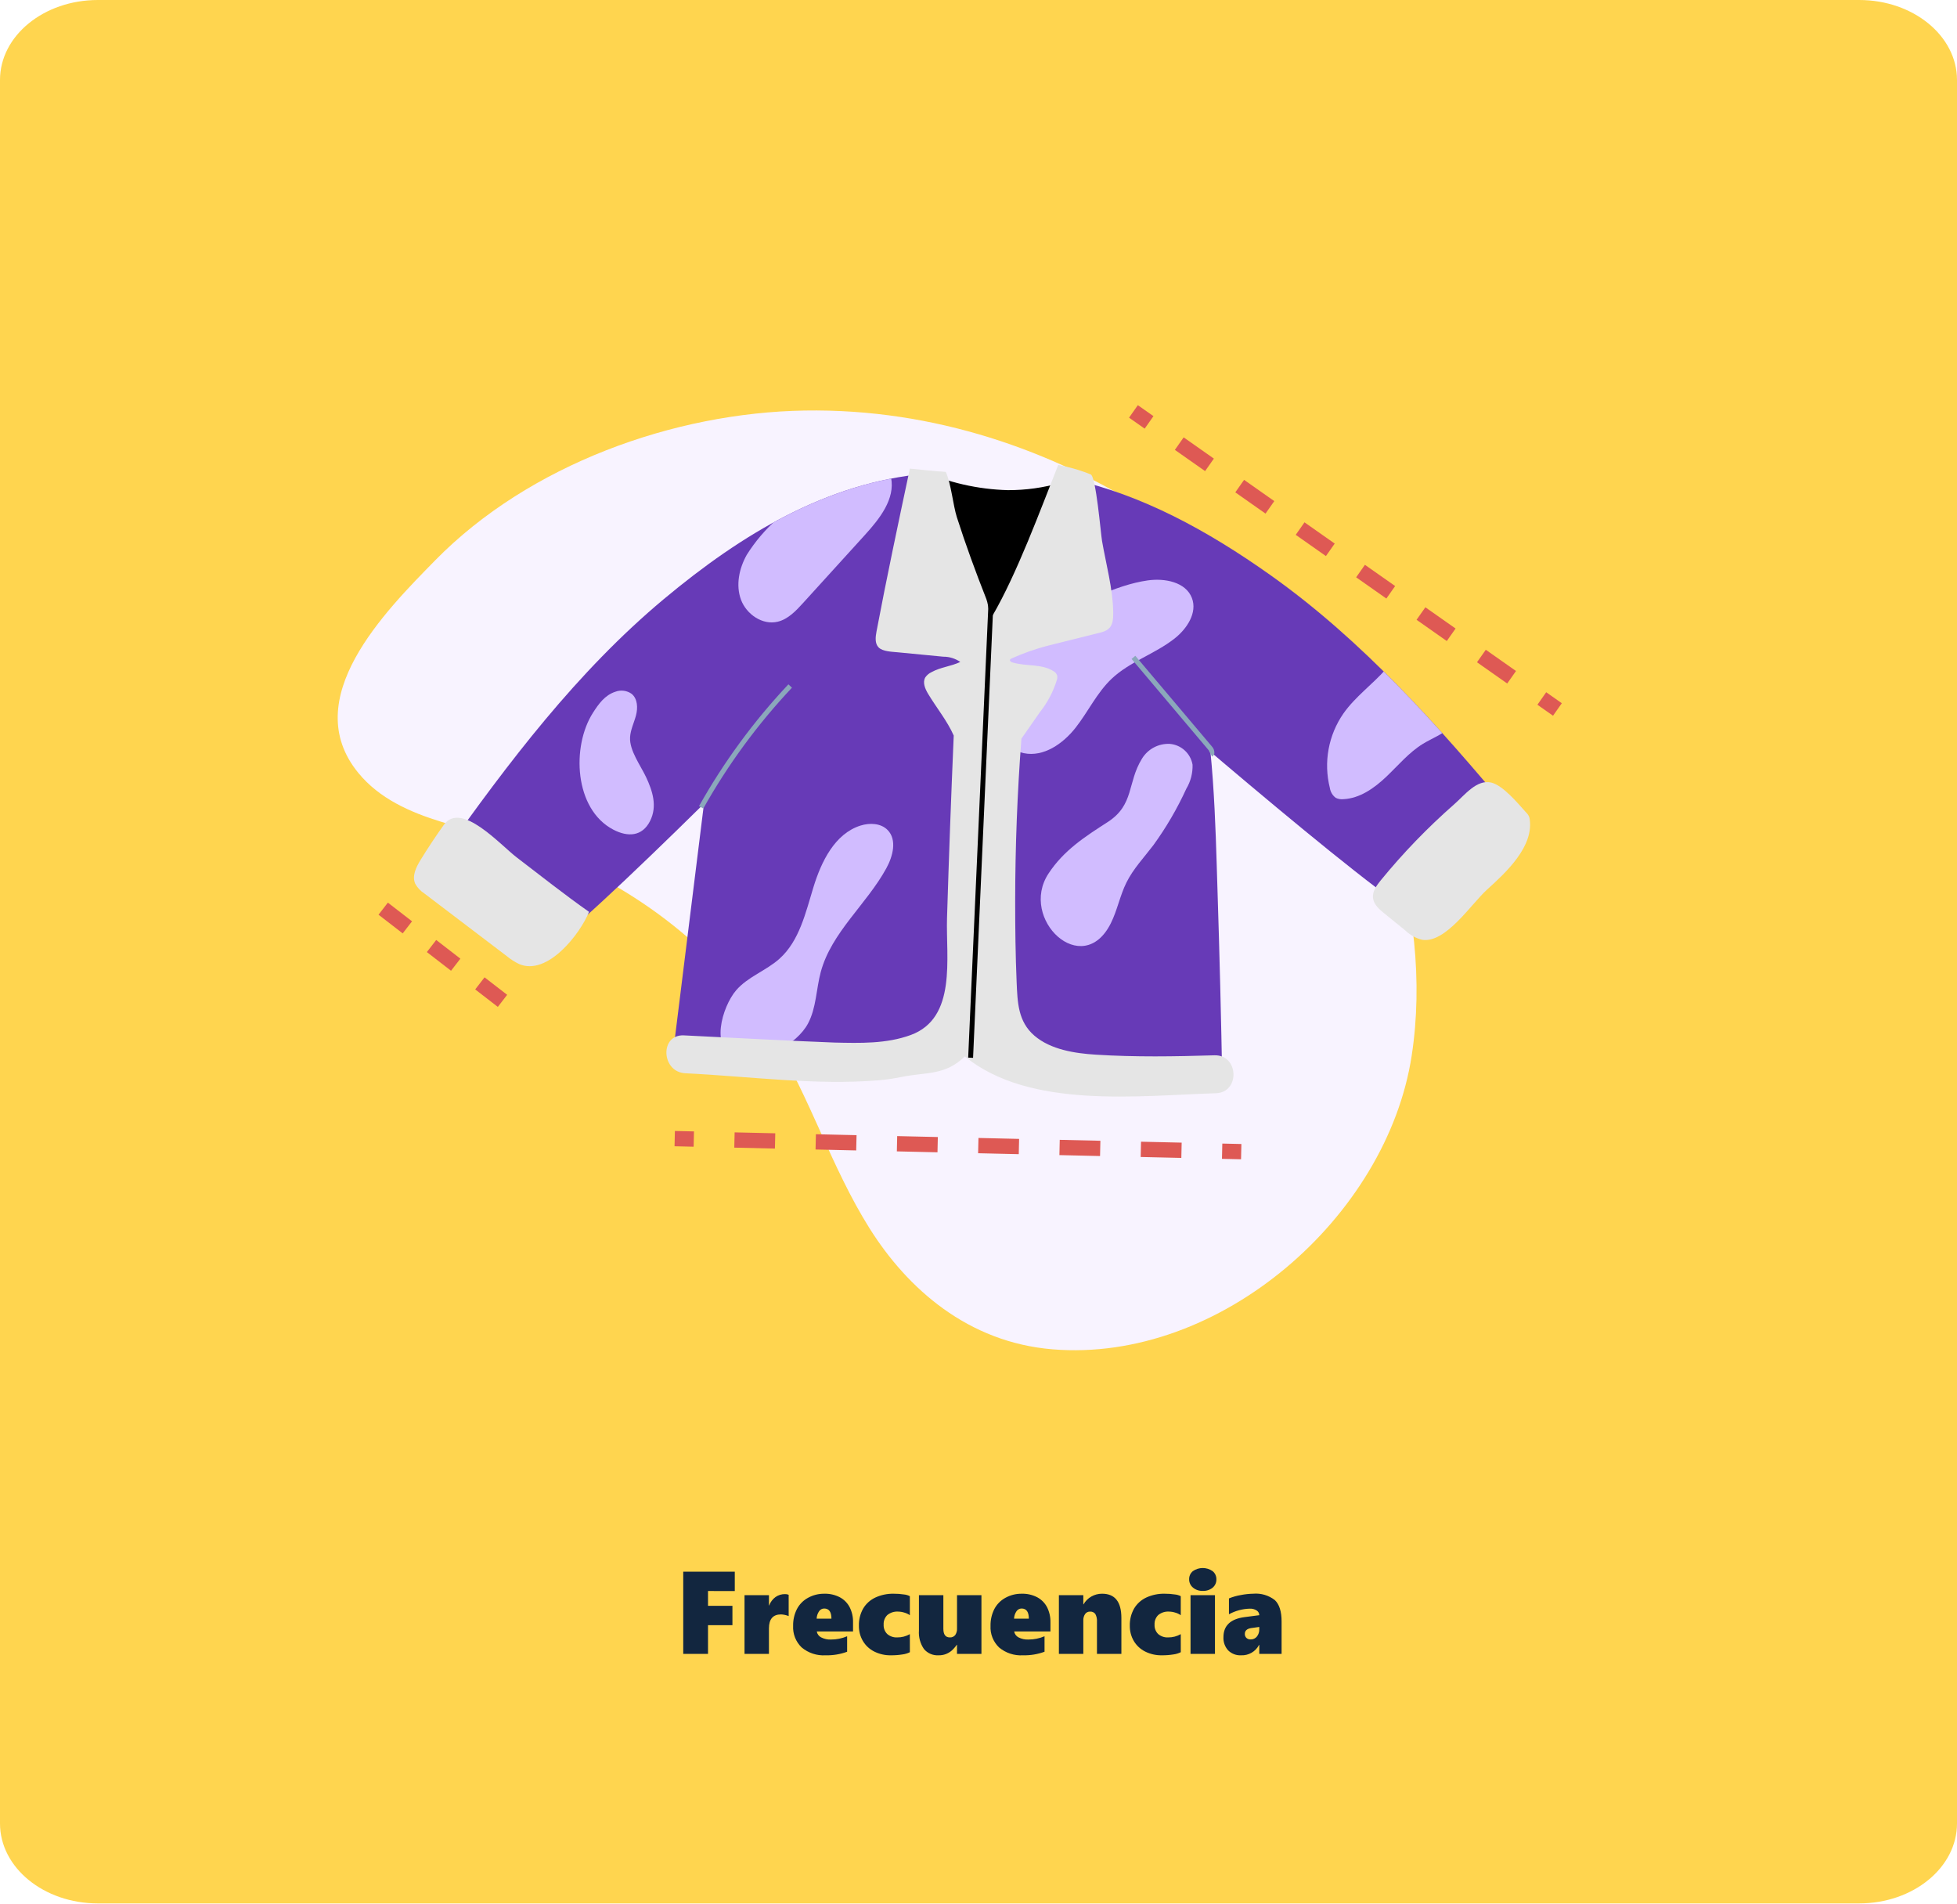
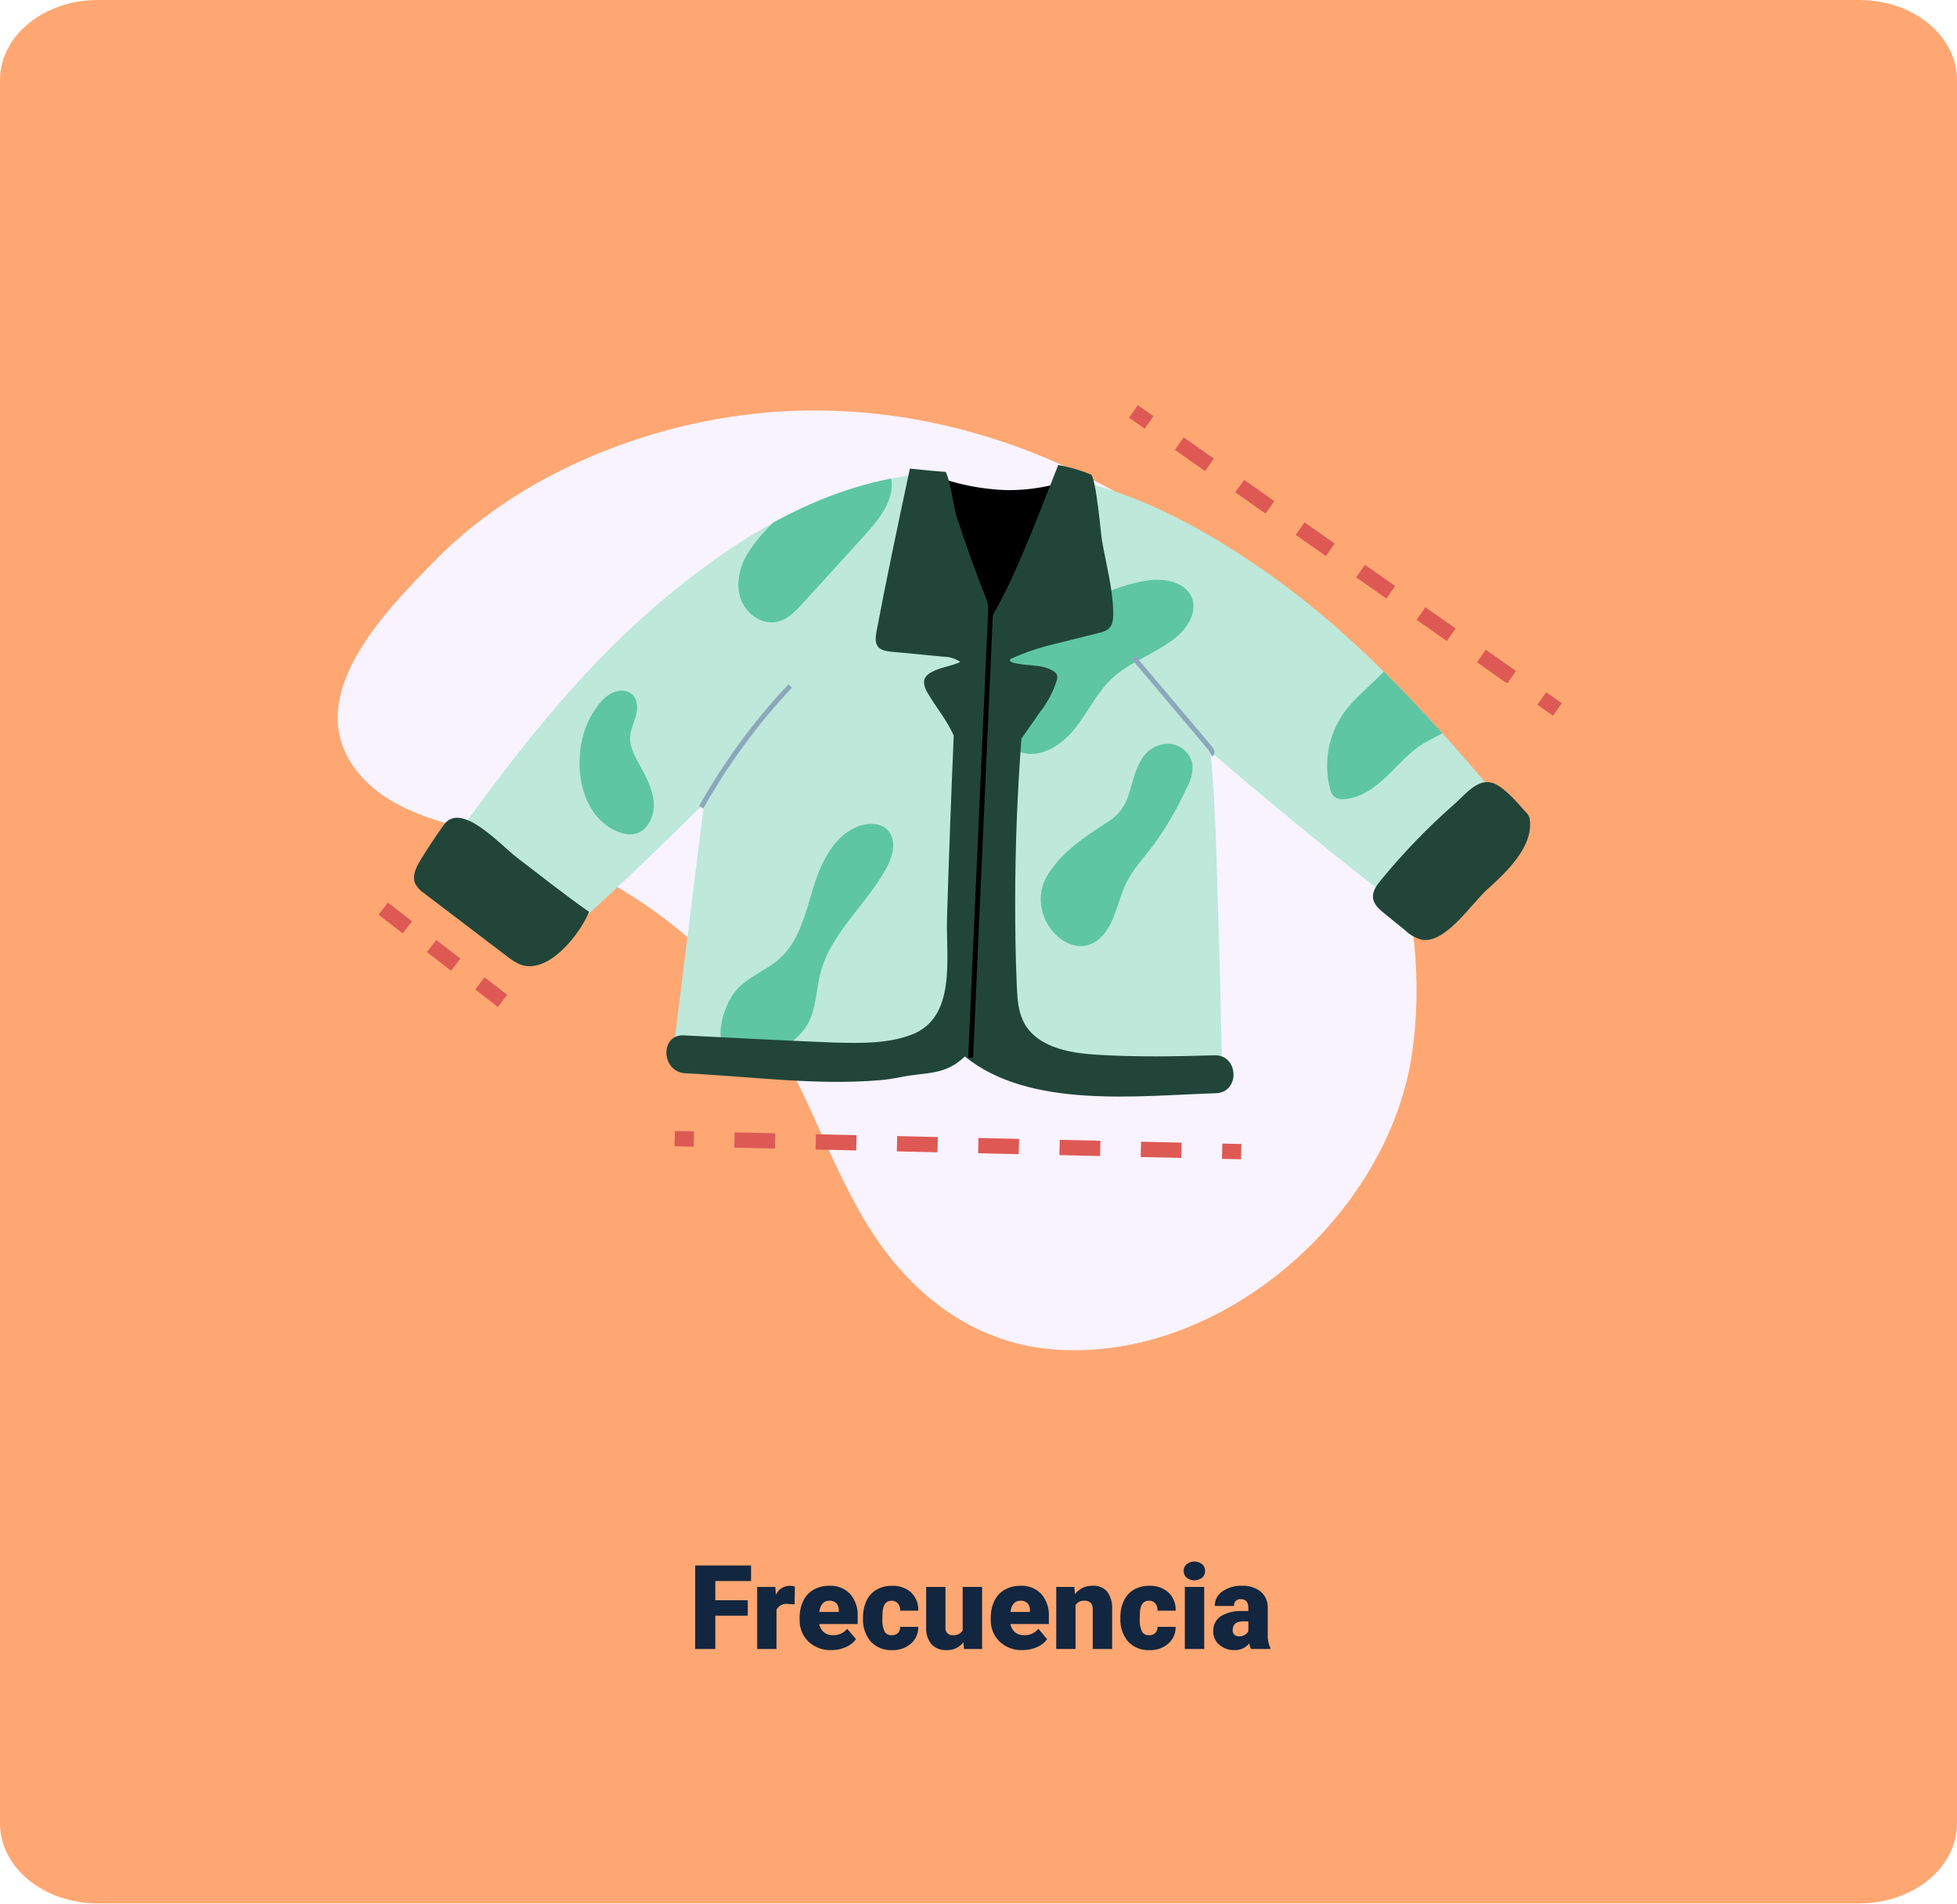
<svg xmlns="http://www.w3.org/2000/svg" width="400" height="389" viewBox="0 0 400 389">
  <defs>
    <clipPath id="clip-path">
-       <path id="Trazado_25104" data-name="Trazado 25104" d="M694.3,965.73c-12.935-9.18-26.384-16.5-40.841-19.674q-.852,2.414-1.726,4.824c-7.738,6.377-19.333.414-25.81-5.709-.033-.031-.056-.067-.086-.1-.7.075-1.394.165-2.09.259,0-.123-.006-.248-.006-.373C603.708,946.81,586.4,957.12,570.256,970.6c-17.72,14.8-31.8,33.424-45.158,52.253a79.872,79.872,0,0,0,18.746,20.366c1.536,1.174,18.972-15.4,34.629-30.812q-3.245,26.134-6.486,52.265c16.9.067,32.883.913,48.746,1.862,1.217-.515,2.452-1,3.686-1.484,2.854-1.127,5.776-2.38,7.852-4.729a1.554,1.554,0,0,1,2.411,0c2.311,2.427,4.375,5.089,6.753,7.451,13.979.8,28.126,1.464,42.976,1.523q-.349-19.637-.98-39.265c-.272-8.387-.467-18.246-1.439-28.238,18.2,15.459,42.681,35.734,44.337,34.252a79.913,79.913,0,0,0,17.09-21.775C728.622,996.556,713.127,979.093,694.3,965.73Z" transform="translate(-525.098 -944.957)" fill="#d1bcff" />
+       <path id="Trazado_25104" data-name="Trazado 25104" d="M694.3,965.73c-12.935-9.18-26.384-16.5-40.841-19.674q-.852,2.414-1.726,4.824c-7.738,6.377-19.333.414-25.81-5.709-.033-.031-.056-.067-.086-.1-.7.075-1.394.165-2.09.259,0-.123-.006-.248-.006-.373C603.708,946.81,586.4,957.12,570.256,970.6c-17.72,14.8-31.8,33.424-45.158,52.253a79.872,79.872,0,0,0,18.746,20.366c1.536,1.174,18.972-15.4,34.629-30.812q-3.245,26.134-6.486,52.265c16.9.067,32.883.913,48.746,1.862,1.217-.515,2.452-1,3.686-1.484,2.854-1.127,5.776-2.38,7.852-4.729a1.554,1.554,0,0,1,2.411,0c2.311,2.427,4.375,5.089,6.753,7.451,13.979.8,28.126,1.464,42.976,1.523q-.349-19.637-.98-39.265c-.272-8.387-.467-18.246-1.439-28.238,18.2,15.459,42.681,35.734,44.337,34.252a79.913,79.913,0,0,0,17.09-21.775C728.622,996.556,713.127,979.093,694.3,965.73Z" transform="translate(-525.098 -944.957)" fill="#5ec6a3" />
    </clipPath>
  </defs>
-   <g id="Grupo_1079034" data-name="Grupo 1079034" transform="translate(-600 -12228.486)">
-     <path id="Trazado_841461" data-name="Trazado 841461" d="M20,0H380c11.046,0,20,7.318,20,16.345V372.655c0,9.027-8.954,16.345-20,16.345H20c-11.046,0-20-7.318-20-16.345V16.345C0,7.318,8.954,0,20,0Z" transform="translate(600 12228.486)" fill="#ffd54f" />
-     <path id="Trazado_842377" data-name="Trazado 842377" d="M110.713,13.156V16.18h4.992v3.961h-4.992V26H105.65V9.2h10.535v3.961ZM127.2,18.277a4.8,4.8,0,0,0-1.559-.34q-2.473,0-2.473,2.859V26h-4.992V14h4.992v2.109h.047a3.747,3.747,0,0,1,1.3-1.729,3.342,3.342,0,0,1,1.969-.592,1.691,1.691,0,0,1,.715.141Zm5.742,3.141a1.686,1.686,0,0,0,.891,1.213,4.016,4.016,0,0,0,2.016.439,8.3,8.3,0,0,0,3.3-.668v3.164a11.877,11.877,0,0,1-4.406.727,6.952,6.952,0,0,1-4.887-1.605,5.7,5.7,0,0,1-1.746-4.418,7.289,7.289,0,0,1,.768-3.41,5.523,5.523,0,0,1,2.273-2.314,6.717,6.717,0,0,1,3.322-.838,6.537,6.537,0,0,1,3.188.727,4.84,4.84,0,0,1,2.01,2.039,6.542,6.542,0,0,1,.686,3.07v1.875Zm3-2.613q0-2.074-1.488-2.074a1.259,1.259,0,0,0-1.043.568,2.836,2.836,0,0,0-.492,1.506Zm16.031,6.855a4.706,4.706,0,0,1-1.512.457,14.292,14.292,0,0,1-2.379.176,7.317,7.317,0,0,1-3.393-.768,5.6,5.6,0,0,1-2.314-2.15,5.971,5.971,0,0,1-.82-3.105,6.8,6.8,0,0,1,.873-3.533,5.691,5.691,0,0,1,2.49-2.25,8.543,8.543,0,0,1,3.75-.779,13.119,13.119,0,0,1,2.1.152,3.214,3.214,0,0,1,1.2.352V18.1a3.467,3.467,0,0,0-1.078-.516,4.331,4.331,0,0,0-1.3-.223,3.167,3.167,0,0,0-2.221.7,2.537,2.537,0,0,0-.756,1.963,2.49,2.49,0,0,0,.744,1.928,2.9,2.9,0,0,0,2.045.686,5.093,5.093,0,0,0,2.566-.668Zm9.633.34V24.148h-.047a6.568,6.568,0,0,1-1.119,1.254,4.306,4.306,0,0,1-1.125.645,3.978,3.978,0,0,1-1.459.246,3.63,3.63,0,0,1-3-1.277,5.9,5.9,0,0,1-1.031-3.773V14h4.992v6.867q0,1.77,1.324,1.77a1.3,1.3,0,0,0,1.1-.48,2.19,2.19,0,0,0,.369-1.359V14H166.6V26Zm11.684-4.582a1.686,1.686,0,0,0,.891,1.213,4.016,4.016,0,0,0,2.016.439,8.3,8.3,0,0,0,3.3-.668v3.164a11.877,11.877,0,0,1-4.406.727,6.952,6.952,0,0,1-4.887-1.605,5.7,5.7,0,0,1-1.746-4.418,7.289,7.289,0,0,1,.768-3.41,5.523,5.523,0,0,1,2.273-2.314,6.717,6.717,0,0,1,3.322-.838,6.537,6.537,0,0,1,3.188.727,4.84,4.84,0,0,1,2.01,2.039,6.542,6.542,0,0,1,.686,3.07v1.875Zm3-2.613q0-2.074-1.488-2.074a1.259,1.259,0,0,0-1.043.568,2.836,2.836,0,0,0-.492,1.506ZM190.213,26V19.449a2.912,2.912,0,0,0-.334-1.6,1.22,1.22,0,0,0-1.084-.486,1.173,1.173,0,0,0-1.008.5,2.15,2.15,0,0,0-.363,1.289V26h-4.992V14h4.992v1.875h.047a4.237,4.237,0,0,1,1.605-1.6,4.386,4.386,0,0,1,2.191-.568q3.938,0,3.938,4.969V26Zm17.133-.34a4.706,4.706,0,0,1-1.512.457,14.292,14.292,0,0,1-2.379.176,7.317,7.317,0,0,1-3.393-.768,5.6,5.6,0,0,1-2.314-2.15,5.971,5.971,0,0,1-.82-3.105,6.8,6.8,0,0,1,.873-3.533,5.691,5.691,0,0,1,2.49-2.25,8.543,8.543,0,0,1,3.75-.779,13.119,13.119,0,0,1,2.1.152,3.214,3.214,0,0,1,1.2.352V18.1a3.467,3.467,0,0,0-1.078-.516,4.331,4.331,0,0,0-1.3-.223,3.167,3.167,0,0,0-2.221.7,2.537,2.537,0,0,0-.756,1.963,2.49,2.49,0,0,0,.744,1.928,2.9,2.9,0,0,0,2.045.686,5.093,5.093,0,0,0,2.566-.668Zm7.277-14.895a2.144,2.144,0,0,1-.768,1.711,3,3,0,0,1-2.021.656,2.929,2.929,0,0,1-2-.68,2.15,2.15,0,0,1-.779-1.687,2.081,2.081,0,0,1,.756-1.67,3.518,3.518,0,0,1,4.043,0A2.068,2.068,0,0,1,214.623,10.766ZM209.338,26V14h4.992V26Zm14.051,0V24.172h-.047a3.926,3.926,0,0,1-3.656,2.121,3.5,3.5,0,0,1-2.66-1.008,3.744,3.744,0,0,1-.961-2.7q0-3.539,4.348-4.1l2.977-.387a1.135,1.135,0,0,0-.527-.961,2.4,2.4,0,0,0-1.418-.375,9.34,9.34,0,0,0-4.254,1.148V14.668a11.38,11.38,0,0,1,2.438-.691,14.186,14.186,0,0,1,2.508-.27,6.3,6.3,0,0,1,4.436,1.307q1.377,1.307,1.377,4.365V26Zm-2.953-4.078a1.106,1.106,0,0,0,.311.809,1.184,1.184,0,0,0,.885.316,1.573,1.573,0,0,0,1.271-.586,2.27,2.27,0,0,0,.486-1.5V20.5l-1.687.234Q220.436,20.949,220.436,21.922Z" transform="translate(634 12540.486)" fill="#12263f" />
-     <path id="Trazado_25092" data-name="Trazado 25092" d="M657.424,1128.556c-17.241-1.426-29.612-12.336-37.412-24.761s-12.135-26.7-19.829-39.191c-10.536-17.1-27.409-30.537-48.123-38.328-11.671-4.389-27.923-5.047-36.508-15.509-12.4-15.115,5.458-33.009,15.7-43.453,19.2-19.572,48.784-30.178,75.509-30.615s50.737,8.27,70.459,20.756c10.485,6.638,19.988,14.4,27.392,23.661,18.685,23.364,30.9,57.058,26.228,87.452C725.782,1101.479,691.654,1131.389,657.424,1128.556Z" transform="translate(157.697 11375.689)" fill="#f8f3ff" />
-     <g id="Grupo_15997" data-name="Grupo 15997" transform="translate(677.37 12311.291)">
-       <g id="Grupo_15987" data-name="Grupo 15987" transform="translate(7.247 12.223)">
-         <path id="Trazado_25093" data-name="Trazado 25093" d="M637.561,947.872c-.183.267-.364.538-.565.794-7.58,9.7-20.823,3.171-27.918-3.537-.033-.031-.056-.067-.086-.1a58.481,58.481,0,0,0-19.228,5.172c-17.371,8.373-23.234,22.69-25.572,41.5q-4.532,36.462-9.051,72.929c16.9.067,32.883.913,48.746,1.862,1.217-.515,2.452-1,3.686-1.484,2.855-1.127,5.776-2.38,7.852-4.729a1.554,1.554,0,0,1,2.411,0c2.312,2.427,4.375,5.089,6.753,7.451,13.979.8,28.126,1.464,42.976,1.523q-.349-19.637-.98-39.265C665.712,1002.945,665.651,960.562,637.561,947.872Z" transform="translate(-502.353 -943.145)" fill="#673ab7" />
-         <path id="Trazado_25094" data-name="Trazado 25094" d="M624.733,957.693a78.278,78.278,0,0,1-.991-12.735C603.708,946.81,586.4,957.12,570.256,970.6c-17.72,14.8-31.8,33.424-45.158,52.253a79.872,79.872,0,0,0,18.746,20.366c2.7,2.058,54.369-50.541,59.438-55.609,6.713-6.713,11.328-13.791,17.572-20.87.774-.879,2.446-2.936,4.543-5.434Q625.021,959.505,624.733,957.693Z" transform="translate(-519.199 -943.186)" fill="#673ab7" />
-         <path id="Trazado_25095" data-name="Trazado 25095" d="M651.142,965.336c-12.935-9.18-26.384-16.5-40.841-19.675-2.55,7.222-5.2,14.427-8.234,21.462,5.982,6.031,10.877,12.117,17.485,17.761,5.452,4.656,61.094,53.038,63.62,50.775a79.913,79.913,0,0,0,17.09-21.775C685.464,996.161,669.969,978.7,651.142,965.336Z" transform="translate(-476.041 -942.791)" fill="#673ab7" />
-         <path id="Trazado_25096" data-name="Trazado 25096" d="M677.971,991.286c-1.556-1.734-4.532-5.294-6.9-5.845-2.951-.687-5.392,2.541-7.549,4.432a130.558,130.558,0,0,0-15,15.525c-.868,1.061-1.768,2.3-1.6,3.66.162,1.316,1.267,2.283,2.3,3.118l4.3,3.491a7.588,7.588,0,0,0,3.449,1.912c4.813.736,10-7.3,13.213-10.217,3.816-3.462,9.765-8.868,8.723-14.68a2.293,2.293,0,0,0-.609-1.035C678.187,991.526,678.079,991.406,677.971,991.286Z" transform="translate(-450.901 -920.538)" fill="#e5e5e5" />
-         <path id="Trazado_25097" data-name="Trazado 25097" d="M542.33,998.134c-3.363-2.561-11.379-11.607-14.913-6.666q-2.486,3.481-4.731,7.128c-.916,1.49-1.826,3.31-1.113,4.908a5.573,5.573,0,0,0,1.874,1.995l16.859,12.815a12.314,12.314,0,0,0,2.5,1.6c5.779,2.489,12.472-6.141,14.29-10.663C552.038,1005.7,547.237,1001.873,542.33,998.134Z" transform="translate(-521.318 -917.921)" fill="#e5e5e5" />
-         <g id="Grupo_15986" data-name="Grupo 15986" transform="translate(5.899 1.771)">
-           <g id="Grupo_15985" data-name="Grupo 15985" clip-path="url(#clip-path)">
-             <g id="Grupo_15984" data-name="Grupo 15984" transform="translate(27.939 -5.641)">
-               <path id="Trazado_25098" data-name="Trazado 25098" d="M564.65,1024.83c2.388-2.777,6.121-4,8.849-6.441,4.088-3.658,5.352-9.417,6.962-14.66s4.367-10.888,9.591-12.558c1.895-.605,4.2-.51,5.583.922,1.931,2.007,1.06,5.339-.276,7.782-4.034,7.384-11.223,13.09-13.411,21.215-.941,3.494-.9,7.3-2.591,10.5-2.311,4.381-9.391,8.088-14.421,6.936C559.08,1037.186,561.8,1028.142,564.65,1024.83Z" transform="translate(-532.644 -913.6)" fill="#d1bcff" />
-               <path id="Trazado_25099" data-name="Trazado 25099" d="M624.084,983.387a6.309,6.309,0,0,1,5.708-3.037,5.164,5.164,0,0,1,4.64,4.251,9,9,0,0,1-1.272,4.908,67.335,67.335,0,0,1-6.745,11.554c-1.9,2.5-4.106,4.815-5.5,7.629-1.323,2.666-1.863,5.665-3.193,8.327-5.761,11.524-18.841-.857-12.739-10.162,3.118-4.755,7.466-7.548,12.091-10.524C622.55,992.806,621.055,988.3,624.084,983.387Z" transform="translate(-509.135 -919.481)" fill="#d1bcff" />
-               <path id="Trazado_25100" data-name="Trazado 25100" d="M652.961,973.791c-2.784,3.143-6.291,5.644-8.71,9.076a18.708,18.708,0,0,0-2.783,15.245,3.092,3.092,0,0,0,1.2,2.01,2.81,2.81,0,0,0,1.558.276c3.367-.159,6.324-2.257,8.767-4.578s4.629-4.977,7.5-6.736c1.907-1.167,4.108-1.934,5.675-3.529,2.438-2.478,2.75-6.466,1.678-9.775-.8-2.477-4.83-10.63-7.768-11.026C656.692,964.3,654.884,971.619,652.961,973.791Z" transform="translate(-488.106 -928.227)" fill="#d1bcff" />
-               <path id="Trazado_25101" data-name="Trazado 25101" d="M628.885,958.985c3.47-.493,7.774.323,9.026,3.6,1.147,3-1.01,6.283-3.537,8.272-4.013,3.159-9.169,4.721-12.878,8.234-3.011,2.852-4.8,6.738-7.362,10s-6.533,6.045-10.591,5.2c-3.828-.8-6.421-4.771-6.578-8.678-.29-7.207,6.076-14.83,12.01-18.331C614.759,963.859,622.257,959.924,628.885,958.985Z" transform="translate(-512.745 -931.525)" fill="#d1bcff" />
-               <path id="Trazado_25102" data-name="Trazado 25102" d="M571.678,956.31a33.612,33.612,0,0,0-6.162,7.261c-1.562,2.776-2.288,6.2-1.18,9.182s4.4,5.238,7.495,4.493c2.123-.51,3.722-2.207,5.189-3.821l12.622-13.889c3.014-3.315,6.248-7.367,5.364-11.759-.979-4.866-7.668-8.354-11.919-5.272-1.718,1.245-2.663,3.963-3.906,5.647A68.847,68.847,0,0,1,571.678,956.31Z" transform="translate(-531.335 -941.343)" fill="#d1bcff" />
-               <path id="Trazado_25103" data-name="Trazado 25103" d="M545.743,977.892c1.164-1.821,2.441-3.605,4.585-4.3a3.562,3.562,0,0,1,3.329.439c1.21,1,1.28,2.844.89,4.362s-1.138,2.964-1.22,4.529c-.144,2.692,2.158,5.747,3.274,8.127,1.341,2.858,2.329,5.953.815,8.962-1.6,3.181-4.551,3.318-7.513,1.768C541.888,997.586,541.347,984.766,545.743,977.892Z" transform="translate(-543 -923.382)" fill="#d1bcff" />
+   <g id="Grupo_1204625" data-name="Grupo 1204625" transform="translate(-600 -12228.486)">
+     <path id="Trazado_841461" data-name="Trazado 841461" d="M20,0H380c11.046,0,20,7.318,20,16.345V372.655c0,9.027-8.954,16.345-20,16.345H20c-11.046,0-20-7.318-20-16.345V16.345C0,7.318,8.954,0,20,0Z" transform="translate(600 12228.486)" fill="#fea772" />
+     <path id="Trazado_1261951" data-name="Trazado 1261951" d="M118.84,18.2h-6.633V25h-4.113V7.938h11.414v3.176h-7.3v3.926h6.633Zm9.563-2.309-1.3-.094a2.336,2.336,0,0,0-2.391,1.172V25h-3.949V12.32h3.7l.129,1.629a3.058,3.058,0,0,1,2.777-1.863,3.851,3.851,0,0,1,1.1.141Zm7.559,9.34a6.518,6.518,0,0,1-4.723-1.74,6.009,6.009,0,0,1-1.8-4.529v-.328a7.787,7.787,0,0,1,.721-3.434,5.274,5.274,0,0,1,2.1-2.3,6.35,6.35,0,0,1,3.281-.814,5.489,5.489,0,0,1,4.219,1.658,6.516,6.516,0,0,1,1.547,4.623V19.9h-7.852a2.846,2.846,0,0,0,.926,1.676,2.755,2.755,0,0,0,1.852.609,3.549,3.549,0,0,0,2.93-1.312l1.8,2.133a5.045,5.045,0,0,1-2.092,1.623A7.069,7.069,0,0,1,135.961,25.234Zm-.445-10.1q-1.734,0-2.062,2.3h3.984v-.3a1.956,1.956,0,0,0-.48-1.471A1.912,1.912,0,0,0,135.516,15.133Zm12.738,7.055a1.756,1.756,0,0,0,1.289-.451,1.654,1.654,0,0,0,.445-1.26h3.7A4.384,4.384,0,0,1,152.2,23.9a5.558,5.558,0,0,1-3.85,1.336,5.627,5.627,0,0,1-4.359-1.734,6.834,6.834,0,0,1-1.594-4.8v-.164a7.723,7.723,0,0,1,.709-3.393,5.162,5.162,0,0,1,2.045-2.262,6.1,6.1,0,0,1,3.164-.791,5.488,5.488,0,0,1,3.926,1.371,4.863,4.863,0,0,1,1.453,3.715h-3.7a2.168,2.168,0,0,0-.48-1.512,1.658,1.658,0,0,0-1.289-.527q-1.535,0-1.793,1.957a13.809,13.809,0,0,0-.082,1.711,5.424,5.424,0,0,0,.457,2.648A1.582,1.582,0,0,0,148.254,22.188Zm14.66,1.441a4.072,4.072,0,0,1-3.387,1.605,3.993,3.993,0,0,1-3.158-1.213,5.1,5.1,0,0,1-1.072-3.486V12.32h3.949v8.238a1.419,1.419,0,0,0,1.582,1.629,2.064,2.064,0,0,0,1.934-.973V12.32h3.973V25h-3.7Zm12.117,1.605a6.518,6.518,0,0,1-4.723-1.74,6.009,6.009,0,0,1-1.8-4.529v-.328a7.787,7.787,0,0,1,.721-3.434,5.274,5.274,0,0,1,2.1-2.3,6.35,6.35,0,0,1,3.281-.814,5.489,5.489,0,0,1,4.219,1.658,6.516,6.516,0,0,1,1.547,4.623V19.9h-7.852a2.846,2.846,0,0,0,.926,1.676,2.755,2.755,0,0,0,1.852.609,3.549,3.549,0,0,0,2.93-1.312l1.8,2.133a5.045,5.045,0,0,1-2.092,1.623A7.069,7.069,0,0,1,175.031,25.234Zm-.445-10.1q-1.734,0-2.062,2.3h3.984v-.3a1.956,1.956,0,0,0-.48-1.471A1.912,1.912,0,0,0,174.586,15.133Zm11-2.812.129,1.488a4.3,4.3,0,0,1,3.621-1.723A3.618,3.618,0,0,1,192.3,13.27a5.635,5.635,0,0,1,1.014,3.563V25h-3.961V17a2.14,2.14,0,0,0-.387-1.412,1.789,1.789,0,0,0-1.406-.451,1.883,1.883,0,0,0-1.723.914V25h-3.949V12.32Zm15.27,9.867a1.756,1.756,0,0,0,1.289-.451,1.654,1.654,0,0,0,.445-1.26h3.7A4.384,4.384,0,0,1,204.8,23.9a5.558,5.558,0,0,1-3.85,1.336,5.627,5.627,0,0,1-4.359-1.734A6.834,6.834,0,0,1,195,18.7v-.164a7.723,7.723,0,0,1,.709-3.393,5.162,5.162,0,0,1,2.045-2.262,6.1,6.1,0,0,1,3.164-.791,5.488,5.488,0,0,1,3.926,1.371,4.863,4.863,0,0,1,1.453,3.715h-3.7a2.168,2.168,0,0,0-.48-1.512,1.658,1.658,0,0,0-1.289-.527q-1.535,0-1.793,1.957a13.809,13.809,0,0,0-.082,1.711,5.424,5.424,0,0,0,.457,2.648A1.582,1.582,0,0,0,200.859,22.188ZM212.133,25h-3.961V12.32h3.961Zm-4.2-15.949a1.763,1.763,0,0,1,.609-1.383,2.591,2.591,0,0,1,3.164,0,1.763,1.763,0,0,1,.609,1.383,1.763,1.763,0,0,1-.609,1.383,2.591,2.591,0,0,1-3.164,0A1.763,1.763,0,0,1,207.938,9.051ZM221.707,25a4.459,4.459,0,0,1-.375-1.137,3.672,3.672,0,0,1-3.047,1.371,4.5,4.5,0,0,1-3.047-1.084,3.45,3.45,0,0,1-1.254-2.725,3.546,3.546,0,0,1,1.523-3.117,7.761,7.761,0,0,1,4.43-1.055h1.219v-.671q0-1.755-1.512-1.755a1.236,1.236,0,0,0-1.406,1.39h-3.949a3.54,3.54,0,0,1,1.564-2.985,6.575,6.575,0,0,1,3.99-1.147,5.764,5.764,0,0,1,3.832,1.184,4.115,4.115,0,0,1,1.441,3.246v5.613a5.748,5.748,0,0,0,.539,2.672V25Zm-2.473-2.578a2.2,2.2,0,0,0,1.225-.316,1.983,1.983,0,0,0,.7-.715V19.363h-1.148q-2.062,0-2.062,1.852a1.131,1.131,0,0,0,.363.873A1.315,1.315,0,0,0,219.234,22.422Z" transform="translate(634 12540.486)" fill="#12263f" />
+     <g id="Grupo_1078718" data-name="Grupo 1078718" transform="translate(157.697 11375.301)">
+       <path id="Trazado_25092" data-name="Trazado 25092" d="M657.424,1128.556c-17.241-1.426-29.612-12.336-37.412-24.761s-12.135-26.7-19.829-39.191c-10.536-17.1-27.409-30.537-48.123-38.328-11.671-4.389-27.923-5.047-36.508-15.509-12.4-15.115,5.458-33.009,15.7-43.453,19.2-19.572,48.784-30.178,75.509-30.615s50.737,8.27,70.459,20.756c10.485,6.638,19.988,14.4,27.392,23.661,18.685,23.364,30.9,57.058,26.228,87.452C725.782,1101.479,691.654,1131.389,657.424,1128.556Z" transform="translate(0 0.388)" fill="#f8f3ff" />
+       <g id="Grupo_15997" data-name="Grupo 15997" transform="translate(519.674 935.99)">
+         <g id="Grupo_15987" data-name="Grupo 15987" transform="translate(7.247 12.223)">
+           <path id="Trazado_25093" data-name="Trazado 25093" d="M637.561,947.872c-.183.267-.364.538-.565.794-7.58,9.7-20.823,3.171-27.918-3.537-.033-.031-.056-.067-.086-.1a58.481,58.481,0,0,0-19.228,5.172c-17.371,8.373-23.234,22.69-25.572,41.5q-4.532,36.462-9.051,72.929c16.9.067,32.883.913,48.746,1.862,1.217-.515,2.452-1,3.686-1.484,2.855-1.127,5.776-2.38,7.852-4.729a1.554,1.554,0,0,1,2.411,0c2.312,2.427,4.375,5.089,6.753,7.451,13.979.8,28.126,1.464,42.976,1.523q-.349-19.637-.98-39.265C665.712,1002.945,665.651,960.562,637.561,947.872Z" transform="translate(-502.353 -943.145)" fill="#bee8da" />
+           <path id="Trazado_25094" data-name="Trazado 25094" d="M624.733,957.693a78.278,78.278,0,0,1-.991-12.735C603.708,946.81,586.4,957.12,570.256,970.6c-17.72,14.8-31.8,33.424-45.158,52.253a79.872,79.872,0,0,0,18.746,20.366c2.7,2.058,54.369-50.541,59.438-55.609,6.713-6.713,11.328-13.791,17.572-20.87.774-.879,2.446-2.936,4.543-5.434Q625.021,959.505,624.733,957.693Z" transform="translate(-519.199 -943.186)" fill="#bee8da" />
+           <path id="Trazado_25095" data-name="Trazado 25095" d="M651.142,965.336c-12.935-9.18-26.384-16.5-40.841-19.675-2.55,7.222-5.2,14.427-8.234,21.462,5.982,6.031,10.877,12.117,17.485,17.761,5.452,4.656,61.094,53.038,63.62,50.775a79.913,79.913,0,0,0,17.09-21.775C685.464,996.161,669.969,978.7,651.142,965.336Z" transform="translate(-476.041 -942.791)" fill="#bee8da" />
+           <path id="Trazado_25096" data-name="Trazado 25096" d="M677.971,991.286c-1.556-1.734-4.532-5.294-6.9-5.845-2.951-.687-5.392,2.541-7.549,4.432a130.558,130.558,0,0,0-15,15.525c-.868,1.061-1.768,2.3-1.6,3.66.162,1.316,1.267,2.283,2.3,3.118l4.3,3.491a7.588,7.588,0,0,0,3.449,1.912c4.813.736,10-7.3,13.213-10.217,3.816-3.462,9.765-8.868,8.723-14.68a2.293,2.293,0,0,0-.609-1.035C678.187,991.526,678.079,991.406,677.971,991.286Z" transform="translate(-450.901 -920.538)" fill="#214539" />
+           <path id="Trazado_25097" data-name="Trazado 25097" d="M542.33,998.134c-3.363-2.561-11.379-11.607-14.913-6.666q-2.486,3.481-4.731,7.128c-.916,1.49-1.826,3.31-1.113,4.908a5.573,5.573,0,0,0,1.874,1.995l16.859,12.815a12.314,12.314,0,0,0,2.5,1.6c5.779,2.489,12.472-6.141,14.29-10.663C552.038,1005.7,547.237,1001.873,542.33,998.134Z" transform="translate(-521.318 -917.921)" fill="#214539" />
+           <g id="Grupo_15986" data-name="Grupo 15986" transform="translate(5.899 1.771)">
+             <g id="Grupo_15985" data-name="Grupo 15985" clip-path="url(#clip-path)">
+               <g id="Grupo_15984" data-name="Grupo 15984" transform="translate(27.939 -5.641)">
+                 <path id="Trazado_25098" data-name="Trazado 25098" d="M564.65,1024.83c2.388-2.777,6.121-4,8.849-6.441,4.088-3.658,5.352-9.417,6.962-14.66s4.367-10.888,9.591-12.558c1.895-.605,4.2-.51,5.583.922,1.931,2.007,1.06,5.339-.276,7.782-4.034,7.384-11.223,13.09-13.411,21.215-.941,3.494-.9,7.3-2.591,10.5-2.311,4.381-9.391,8.088-14.421,6.936C559.08,1037.186,561.8,1028.142,564.65,1024.83Z" transform="translate(-532.644 -913.6)" fill="#5ec6a3" />
+                 <path id="Trazado_25099" data-name="Trazado 25099" d="M624.084,983.387a6.309,6.309,0,0,1,5.708-3.037,5.164,5.164,0,0,1,4.64,4.251,9,9,0,0,1-1.272,4.908,67.335,67.335,0,0,1-6.745,11.554c-1.9,2.5-4.106,4.815-5.5,7.629-1.323,2.666-1.863,5.665-3.193,8.327-5.761,11.524-18.841-.857-12.739-10.162,3.118-4.755,7.466-7.548,12.091-10.524C622.55,992.806,621.055,988.3,624.084,983.387Z" transform="translate(-509.135 -919.481)" fill="#5ec6a3" />
+                 <path id="Trazado_25100" data-name="Trazado 25100" d="M652.961,973.791c-2.784,3.143-6.291,5.644-8.71,9.076a18.708,18.708,0,0,0-2.783,15.245,3.092,3.092,0,0,0,1.2,2.01,2.81,2.81,0,0,0,1.558.276c3.367-.159,6.324-2.257,8.767-4.578s4.629-4.977,7.5-6.736c1.907-1.167,4.108-1.934,5.675-3.529,2.438-2.478,2.75-6.466,1.678-9.775-.8-2.477-4.83-10.63-7.768-11.026C656.692,964.3,654.884,971.619,652.961,973.791Z" transform="translate(-488.106 -928.227)" fill="#5ec6a3" />
+                 <path id="Trazado_25101" data-name="Trazado 25101" d="M628.885,958.985c3.47-.493,7.774.323,9.026,3.6,1.147,3-1.01,6.283-3.537,8.272-4.013,3.159-9.169,4.721-12.878,8.234-3.011,2.852-4.8,6.738-7.362,10s-6.533,6.045-10.591,5.2c-3.828-.8-6.421-4.771-6.578-8.678-.29-7.207,6.076-14.83,12.01-18.331C614.759,963.859,622.257,959.924,628.885,958.985Z" transform="translate(-512.745 -931.525)" fill="#5ec6a3" />
+                 <path id="Trazado_25102" data-name="Trazado 25102" d="M571.678,956.31a33.612,33.612,0,0,0-6.162,7.261c-1.562,2.776-2.288,6.2-1.18,9.182s4.4,5.238,7.495,4.493c2.123-.51,3.722-2.207,5.189-3.821l12.622-13.889c3.014-3.315,6.248-7.367,5.364-11.759-.979-4.866-7.668-8.354-11.919-5.272-1.718,1.245-2.663,3.963-3.906,5.647A68.847,68.847,0,0,1,571.678,956.31Z" transform="translate(-531.335 -941.343)" fill="#5ec6a3" />
+                 <path id="Trazado_25103" data-name="Trazado 25103" d="M545.743,977.892c1.164-1.821,2.441-3.605,4.585-4.3a3.562,3.562,0,0,1,3.329.439c1.21,1,1.28,2.844.89,4.362s-1.138,2.964-1.22,4.529c-.144,2.692,2.158,5.747,3.274,8.127,1.341,2.858,2.329,5.953.815,8.962-1.6,3.181-4.551,3.318-7.513,1.768C541.888,997.586,541.347,984.766,545.743,977.892Z" transform="translate(-543 -923.382)" fill="#5ec6a3" />
+               </g>
            </g>
          </g>
+           <path id="Trazado_25105" data-name="Trazado 25105" d="M605.463,948.577a46.447,46.447,0,0,1-17.77-4.063c2.227,3.7,3.31,8.039,5.594,11.738,1.289,2.088,2.463,4.241,3.613,6.407.126.161.267.307.385.474a20.651,20.651,0,0,1,2.374,4.72c.927,1.714,2.33,14.12,3.36,15.772,3.407-9.269,7.165-28.077,13.271-36.558A38.381,38.381,0,0,1,605.463,948.577Z" transform="translate(-484.101 -943.434)" />
+           <path id="Trazado_25106" data-name="Trazado 25106" d="M666.385,1064.466c-8.058.247-16.2.382-24.252-.13-4.256-.27-9.207-1.017-12.539-3.88-3.362-2.887-3.454-6.82-3.632-10.911-.239-5.53-.3-11.072-.3-16.606q.014-16.612,1.278-33.189l3.791-5.433a19.936,19.936,0,0,0,3.462-6.591,1.783,1.783,0,0,0,.036-.94,1.668,1.668,0,0,0-.758-.838c-2.43-1.547-5.636-.924-8.387-1.779-.248-.078-.549-.262-.482-.515.041-.154.206-.237.353-.3a46.186,46.186,0,0,1,7.084-2.524l11.148-2.787c2.333-.584,2.552-2.051,2.513-4.223-.084-4.742-1.472-9.782-2.28-14.449-.278-1.6-1.225-13.18-2.321-13.623a34.249,34.249,0,0,0-5.122-1.612c-.5-.116-1.008-.217-1.517-.314-3.682,9.264-8.418,22.2-13.46,30.843-.616,1.057-.7-2.1-1.228-3.44-2.18-5.519-4.226-11.094-6.035-16.747-.757-2.366-1.178-6.931-2.266-9.246-2.445-.148-4.887-.432-7.331-.67-2.272,10.668-4.807,22.6-6.825,33.314-.209,1.11-.359,2.416.429,3.226.83.855,2.778.89,3.889,1q4.668.447,9.338.9a6.067,6.067,0,0,1,3.473,1.074c-1.887.908-4.017,1.057-5.882,2.085a3.188,3.188,0,0,0-1.263,1.061c-.61,1.024-.056,2.327.556,3.351,1.715,2.869,3.91,5.52,5.247,8.547q-.8,18.628-1.37,37.265c-.25,8.183,2.052,20.455-7.412,23.932-4.962,1.823-10.4,1.662-15.6,1.545-10.259-.386-20.514-.979-30.766-1.469-4.983-.239-4.649,7.509.3,7.746,12.97.621,26.6,2.513,39.564,1.428a38.415,38.415,0,0,0,4.523-.657c5.116-1.052,8.966-.254,13.03-4.212,13.226,10.8,35.453,8.006,51.315,7.521C671.677,1072.06,671.378,1064.313,666.385,1064.466Z" transform="translate(-502.783 -943.822)" fill="#214539" />
+           <path id="Trazado_25107" data-name="Trazado 25107" d="M558.928,997.552a126.425,126.425,0,0,1,18.195-24.789" transform="translate(-500.23 -927.594)" fill="none" stroke="#8ba8bb" stroke-miterlimit="10" stroke-width="1" />
+           <path id="Trazado_25108" data-name="Trazado 25108" d="M631.372,988.848c.437-.236.159-.9-.161-1.28L615.54,969.013" transform="translate(-468.486 -929.697)" fill="none" stroke="#8ba8bb" stroke-miterlimit="10" stroke-width="1" />
+           <path id="Trazado_25109" data-name="Trazado 25109" d="M594.216,1058.464q2.3-51.53,4.6-103.057" transform="translate(-480.443 -937.326)" fill="none" stroke="#000" stroke-miterlimit="10" stroke-width="1" />
        </g>
-         <path id="Trazado_25105" data-name="Trazado 25105" d="M605.463,948.577a46.447,46.447,0,0,1-17.77-4.063c2.227,3.7,3.31,8.039,5.594,11.738,1.289,2.088,2.463,4.241,3.613,6.407.126.161.267.307.385.474a20.651,20.651,0,0,1,2.374,4.72c.927,1.714,2.33,14.12,3.36,15.772,3.407-9.269,7.165-28.077,13.271-36.558A38.381,38.381,0,0,1,605.463,948.577Z" transform="translate(-484.101 -943.434)" />
-         <path id="Trazado_25106" data-name="Trazado 25106" d="M666.385,1064.466c-8.058.247-16.2.382-24.252-.13-4.256-.27-9.207-1.017-12.539-3.88-3.362-2.887-3.454-6.82-3.632-10.911-.239-5.53-.3-11.072-.3-16.606q.014-16.612,1.278-33.189l3.791-5.433a19.936,19.936,0,0,0,3.462-6.591,1.783,1.783,0,0,0,.036-.94,1.668,1.668,0,0,0-.758-.838c-2.43-1.547-5.636-.924-8.387-1.779-.248-.078-.549-.262-.482-.515.041-.154.206-.237.353-.3a46.186,46.186,0,0,1,7.084-2.524l11.148-2.787c2.333-.584,2.552-2.051,2.513-4.223-.084-4.742-1.472-9.782-2.28-14.449-.278-1.6-1.225-13.18-2.321-13.623a34.249,34.249,0,0,0-5.122-1.612c-.5-.116-1.008-.217-1.517-.314-3.682,9.264-8.418,22.2-13.46,30.843-.616,1.057-.7-2.1-1.228-3.44-2.18-5.519-4.226-11.094-6.035-16.747-.757-2.366-1.178-6.931-2.266-9.246-2.445-.148-4.887-.432-7.331-.67-2.272,10.668-4.807,22.6-6.825,33.314-.209,1.11-.359,2.416.429,3.226.83.855,2.778.89,3.889,1q4.668.447,9.338.9a6.067,6.067,0,0,1,3.473,1.074c-1.887.908-4.017,1.057-5.882,2.085a3.188,3.188,0,0,0-1.263,1.061c-.61,1.024-.056,2.327.556,3.351,1.715,2.869,3.91,5.52,5.247,8.547q-.8,18.628-1.37,37.265c-.25,8.183,2.052,20.455-7.412,23.932-4.962,1.823-10.4,1.662-15.6,1.545-10.259-.386-20.514-.979-30.766-1.469-4.983-.239-4.649,7.509.3,7.746,12.97.621,26.6,2.513,39.564,1.428a38.415,38.415,0,0,0,4.523-.657c5.116-1.052,8.966-.254,13.03-4.212,13.226,10.8,35.453,8.006,51.315,7.521C671.677,1072.06,671.378,1064.313,666.385,1064.466Z" transform="translate(-502.783 -943.822)" fill="#e5e5e5" />
-         <path id="Trazado_25107" data-name="Trazado 25107" d="M559.364,997.8l-.872-.489a126.885,126.885,0,0,1,18.267-24.887l.728.685A125.884,125.884,0,0,0,559.364,997.8Z" transform="translate(-500.23 -927.594)" fill="#8ba8bb" />
-         <path id="Trazado_25108" data-name="Trazado 25108" d="M631.609,989.288l-.475-.88h0a.1.1,0,0,0-.038.053,1,1,0,0,0-.268-.57l-15.671-18.555.764-.645,15.671,18.555a1.837,1.837,0,0,1,.486,1.4A.909.909,0,0,1,631.609,989.288Z" transform="translate(-468.486 -929.697)" fill="#8ba8bb" />
-         <path id="Trazado_25109" data-name="Trazado 25109" d="M594.716,1058.487l-1-.045q1.189-26.617,2.378-53.234,1.113-24.911,2.226-49.823l1,.045q-1.113,24.912-2.226,49.823Q595.9,1031.869,594.716,1058.487Z" transform="translate(-480.443 -937.326)" />
-       </g>
-       <g id="Grupo_15991" data-name="Grupo 15991" transform="translate(153.403 0)">
-         <g id="Grupo_15988" data-name="Grupo 15988" transform="translate(0)">
-           <rect id="Rectángulo_3888" data-name="Rectángulo 3888" width="3.122" height="3.901" transform="translate(0 2.554) rotate(-54.894)" fill="#de5954" />
+         <g id="Grupo_15991" data-name="Grupo 15991" transform="translate(153.403 0)">
+           <g id="Grupo_15988" data-name="Grupo 15988" transform="translate(0)">
+             <rect id="Rectángulo_3888" data-name="Rectángulo 3888" width="3.122" height="3.901" transform="translate(0 2.554) rotate(-54.894)" fill="#de5954" />
+           </g>
+           <g id="Grupo_15989" data-name="Grupo 15989" transform="translate(9.366 6.584)">
+             <path id="Trazado_25110" data-name="Trazado 25110" d="M688.89,990.508l-6.174-4.342,1.8-2.553,6.174,4.34Zm-12.35-8.681-6.174-4.34,1.8-2.555,6.174,4.34Zm-12.35-8.681-6.174-4.342,1.795-2.553,6.176,4.34Zm-12.35-8.681-6.174-4.34,1.795-2.555,6.174,4.34Zm-12.35-8.682-6.174-4.34,1.795-2.553,6.174,4.34ZM627.14,947.1l-6.174-4.34,1.795-2.555,6.174,4.34Z" transform="translate(-620.966 -940.209)" fill="#de5954" />
+           </g>
+           <g id="Grupo_15990" data-name="Grupo 15990" transform="translate(83.466 58.669)">
+             <rect id="Rectángulo_3889" data-name="Rectángulo 3889" width="3.122" height="3.901" transform="translate(0 2.554) rotate(-54.894)" fill="#de5954" />
+           </g>
        </g>
-         <g id="Grupo_15989" data-name="Grupo 15989" transform="translate(9.366 6.584)">
-           <path id="Trazado_25110" data-name="Trazado 25110" d="M688.89,990.508l-6.174-4.342,1.8-2.553,6.174,4.34Zm-12.35-8.681-6.174-4.34,1.8-2.555,6.174,4.34Zm-12.35-8.681-6.174-4.342,1.795-2.553,6.176,4.34Zm-12.35-8.681-6.174-4.34,1.795-2.555,6.174,4.34Zm-12.35-8.682-6.174-4.34,1.795-2.553,6.174,4.34ZM627.14,947.1l-6.174-4.34,1.795-2.555,6.174,4.34Z" transform="translate(-620.966 -940.209)" fill="#de5954" />
+         <g id="Grupo_15995" data-name="Grupo 15995" transform="translate(60.503 148.334)">
+           <g id="Grupo_15992" data-name="Grupo 15992" transform="translate(111.89 2.573)">
+             <rect id="Rectángulo_3890" data-name="Rectángulo 3890" width="3.122" height="3.901" transform="translate(0 3.121) rotate(-88.679)" fill="#de5954" />
+           </g>
+           <g id="Grupo_15993" data-name="Grupo 15993" transform="translate(12.21 0.282)">
+             <path id="Trazado_25111" data-name="Trazado 25111" d="M654.639,1036.435l-8.308-.19.07-3.122,8.306.19Zm-16.614-.384-8.308-.19.07-3.121,8.308.19Zm-16.615-.381-8.308-.192.073-3.121,8.306.192Zm-16.612-.382-8.306-.19.07-3.121,8.306.19Zm-16.615-.381-8.308-.192.073-3.121,8.308.192Zm-16.612-.382-8.306-.19.07-3.121,8.306.19Z" transform="translate(-563.264 -1031.213)" fill="#de5954" />
+           </g>
+           <g id="Grupo_15994" data-name="Grupo 15994" transform="translate(0 0)">
+             <rect id="Rectángulo_3891" data-name="Rectángulo 3891" width="3.122" height="3.903" transform="matrix(0.023, -1, 1, 0.023, 0, 3.121)" fill="#de5954" />
+           </g>
        </g>
-         <g id="Grupo_15990" data-name="Grupo 15990" transform="translate(83.466 58.669)">
-           <rect id="Rectángulo_3889" data-name="Rectángulo 3889" width="3.122" height="3.901" transform="translate(0 2.554) rotate(-54.894)" fill="#de5954" />
+         <g id="Grupo_15996" data-name="Grupo 15996" transform="translate(0 101.665)">
+           <path id="Trazado_25112" data-name="Trazado 25112" d="M541.058,1022.44l-4.623-3.572,1.909-2.469,4.623,3.572Zm-9.564-7.388-4.94-3.818,1.909-2.471,4.94,3.819Zm-9.879-7.635-4.94-3.818,1.909-2.469,4.94,3.818Z" transform="translate(-516.675 -1001.13)" fill="#de5954" />
        </g>
-       </g>
-       <g id="Grupo_15995" data-name="Grupo 15995" transform="translate(60.503 148.334)">
-         <g id="Grupo_15992" data-name="Grupo 15992" transform="translate(111.89 2.573)">
-           <rect id="Rectángulo_3890" data-name="Rectángulo 3890" width="3.122" height="3.901" transform="translate(0 3.121) rotate(-88.679)" fill="#de5954" />
-         </g>
-         <g id="Grupo_15993" data-name="Grupo 15993" transform="translate(12.21 0.282)">
-           <path id="Trazado_25111" data-name="Trazado 25111" d="M654.639,1036.435l-8.308-.19.07-3.122,8.306.19Zm-16.614-.384-8.308-.19.07-3.121,8.308.19Zm-16.615-.381-8.308-.192.073-3.121,8.306.192Zm-16.612-.382-8.306-.19.07-3.121,8.306.19Zm-16.615-.381-8.308-.192.073-3.121,8.308.192Zm-16.612-.382-8.306-.19.07-3.121,8.306.19Z" transform="translate(-563.264 -1031.213)" fill="#de5954" />
-         </g>
-         <g id="Grupo_15994" data-name="Grupo 15994" transform="translate(0 0)">
-           <rect id="Rectángulo_3891" data-name="Rectángulo 3891" width="3.122" height="3.903" transform="matrix(0.023, -1, 1, 0.023, 0, 3.121)" fill="#de5954" />
-         </g>
-       </g>
-       <g id="Grupo_15996" data-name="Grupo 15996" transform="translate(0 101.665)">
-         <path id="Trazado_25112" data-name="Trazado 25112" d="M541.058,1022.44l-4.623-3.572,1.909-2.469,4.623,3.572Zm-9.564-7.388-4.94-3.818,1.909-2.471,4.94,3.819Zm-9.879-7.635-4.94-3.818,1.909-2.469,4.94,3.818Z" transform="translate(-516.675 -1001.13)" fill="#de5954" />
      </g>
    </g>
  </g>
</svg>
